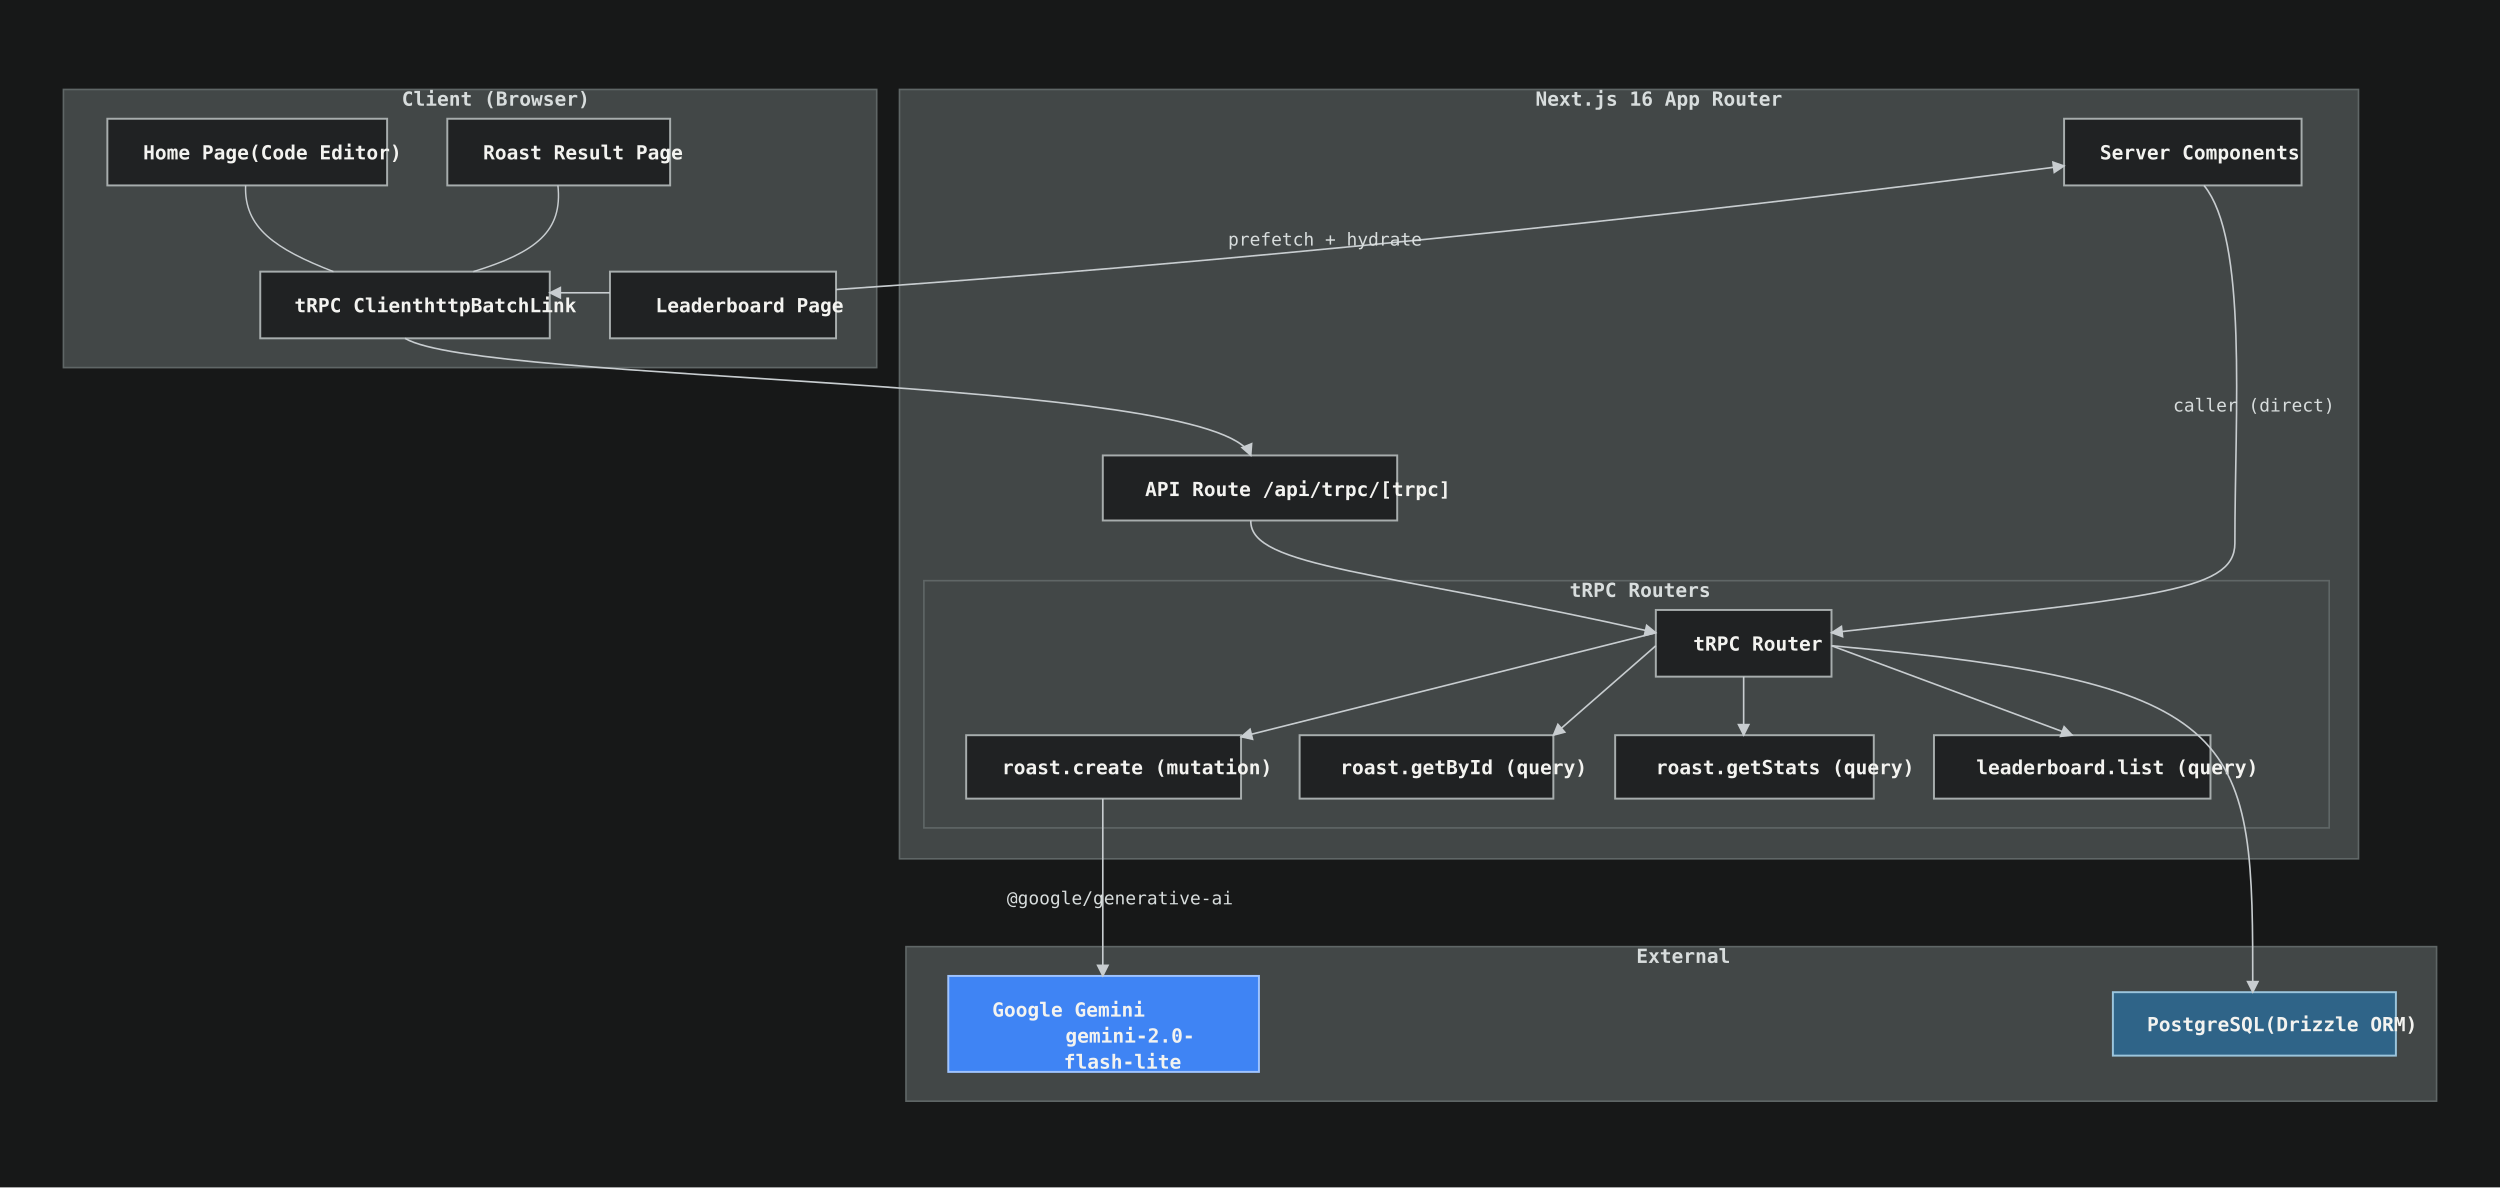
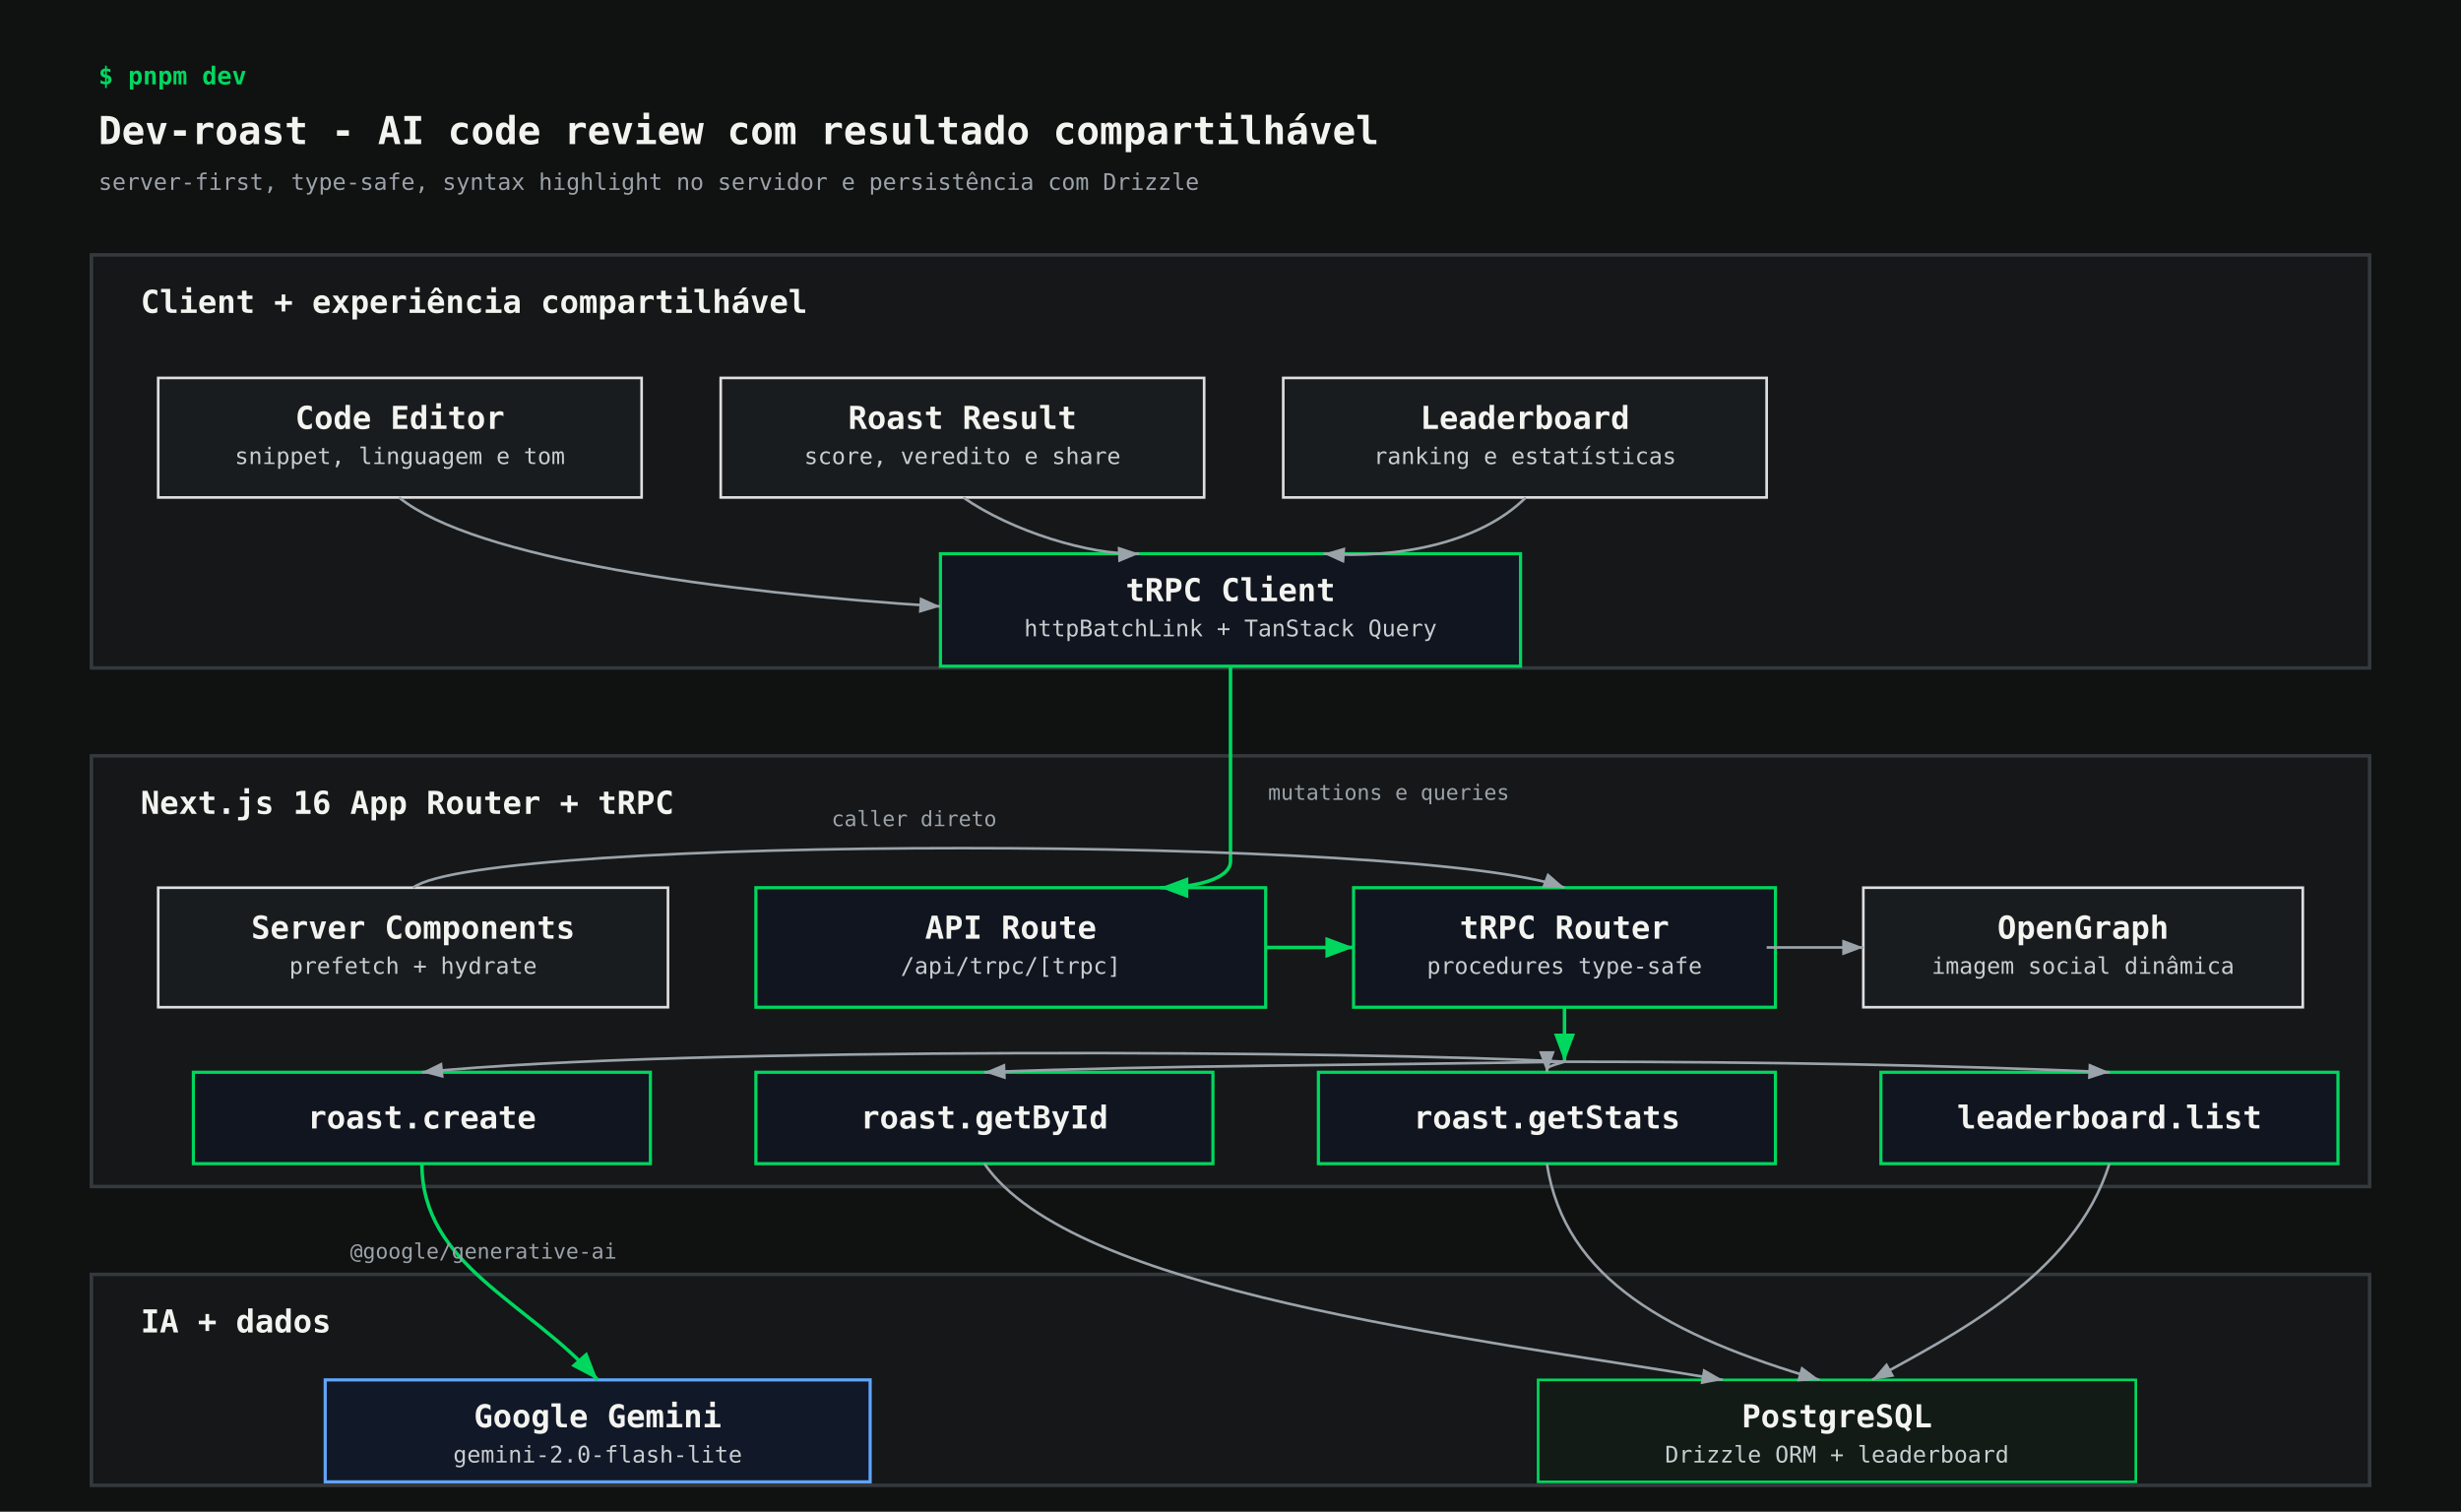
- <svg xmlns="http://www.w3.org/2000/svg" viewBox="0 0 1537 730" role="img" aria-labelledby="title desc">
+ <svg xmlns="http://www.w3.org/2000/svg" width="1400" height="860" viewBox="0 0 1400 860" role="img" aria-labelledby="title desc">
+   <style>
+     .bg { fill: #101111; }
+     .zone { fill: #151718; stroke: #34393d; stroke-width: 2; }
+     .service { fill: #191c1e; stroke: #dedede; stroke-width: 1.5; }
+     .gateway { fill: #10151f; stroke: #00d75f; stroke-width: 1.8; }
+     .data { fill: #121b16; stroke: #00d75f; stroke-width: 1.5; }
+     .ai { fill: #111827; stroke: #60a5fa; stroke-width: 1.8; }
+     .headline { fill: #f3f3f0; font: 700 22px "SFMono-Regular", Consolas, monospace; }
+     .zone-title { fill: #f3f3f0; font: 700 18px "SFMono-Regular", Consolas, monospace; }
+     .node-title { fill: #f3f3f0; font: 700 18px "SFMono-Regular", Consolas, monospace; text-anchor: middle; }
+     .node-small { fill: #c8cdd0; font: 13px "SFMono-Regular", Consolas, monospace; text-anchor: middle; }
+     .muted { fill: #9ba3aa; font: 13px "SFMono-Regular", Consolas, monospace; }
+     .edge-label { fill: #9ba3aa; font: 12px "SFMono-Regular", Consolas, monospace; text-anchor: middle; }
+     .green { fill: #00d75f; font: 700 14px "SFMono-Regular", Consolas, monospace; }
+     .line { stroke: #9ba3aa; stroke-width: 1.5; fill: none; marker-end: url(#arrow); }
+     .strong-line { stroke: #00d75f; stroke-width: 2; fill: none; marker-end: url(#arrow-green); }
+   </style>
  <defs>
-     <marker id="arrow" markerWidth="8" markerHeight="8" refX="7" refY="4" orient="auto" markerUnits="strokeWidth">
-       <path d="M0,0 L8,4 L0,8 Z" fill="#c8cdd0" />
+     <marker id="arrow" markerWidth="10" markerHeight="10" refX="8" refY="3" orient="auto" markerUnits="strokeWidth">
+       <path d="M0,0 L0,6 L8,3 z" fill="#9ba3aa" />
    </marker>
-     <style>
-       .bg { fill: #171818; }
-       .zone { fill: #424747; stroke: #5f6666; stroke-width: 1; }
-       .box { fill: #202223; stroke: #a7adad; stroke-width: 1.2; }
-       .blue { fill: #3f84f4; stroke: #9fc4ff; stroke-width: 1.2; }
-       .db { fill: #2f6488; stroke: #9bc5dd; stroke-width: 1.2; }
-       .label { fill: #f3f3f0; font: 700 12px ui-monospace, SFMono-Regular, Menlo, Consolas, monospace; }
-       .muted { fill: #d8dddd; font: 600 12px ui-monospace, SFMono-Regular, Menlo, Consolas, monospace; }
-       .small { fill: #d8dddd; font: 500 11px ui-monospace, SFMono-Regular, Menlo, Consolas, monospace; }
-       .line { fill: none; stroke: #c8cdd0; stroke-width: 1; marker-end: url(#arrow); }
-       .line-soft { fill: none; stroke: #c8cdd0; stroke-width: .9; }
-     </style>
+     <marker id="arrow-green" markerWidth="10" markerHeight="10" refX="8" refY="3" orient="auto" markerUnits="strokeWidth">
+       <path d="M0,0 L0,6 L8,3 z" fill="#00d75f" />
+     </marker>
  </defs>
-   <rect class="bg" width="1537" height="730" />
-   <rect class="zone" x="39" y="55" width="500" height="171" />
-   <text class="muted" x="247" y="65">Client (Browser)</text>
-   <rect class="box" x="66" y="73" width="172" height="41" />
-   <text class="label" x="88" y="98">Home Page(Code Editor)</text>
-   <rect class="box" x="275" y="73" width="137" height="41" />
-   <text class="label" x="297" y="98">Roast Result Page</text>
-   <rect class="box" x="160" y="167" width="178" height="41" />
-   <text class="label" x="181" y="192">tRPC ClienthttpBatchLink</text>
-   <rect class="box" x="375" y="167" width="139" height="41" />
-   <text class="label" x="403" y="192">Leaderboard Page</text>
-   <path class="line-soft" d="M151 114 C150 140 169 153 205 167" />
-   <path class="line-soft" d="M343 114 C346 142 330 155 291 167" />
-   <path class="line" d="M375 180 L338 180" />
-   <rect class="zone" x="553" y="55" width="897" height="473" />
-   <text class="muted" x="944" y="65">Next.js 16 App Router</text>
-   <rect class="box" x="1269" y="73" width="146" height="41" />
-   <text class="label" x="1291" y="98">Server Components</text>
-   <rect class="box" x="678" y="280" width="181" height="40" />
-   <text class="label" x="704" y="305">API Route /api/trpc/[trpc]</text>
-   <rect class="zone" x="568" y="357" width="864" height="152" fill="none" />
-   <text class="muted" x="965" y="367">tRPC Routers</text>
-   <rect class="box" x="1018" y="375" width="108" height="41" />
-   <text class="label" x="1041" y="400">tRPC Router</text>
-   <rect class="box" x="594" y="452" width="169" height="39" />
-   <text class="label" x="616" y="476">roast.create (mutation)</text>
-   <rect class="box" x="799" y="452" width="156" height="39" />
-   <text class="label" x="824" y="476">roast.getById (query)</text>
-   <rect class="box" x="993" y="452" width="159" height="39" />
-   <text class="label" x="1018" y="476">roast.getStats (query)</text>
-   <rect class="box" x="1189" y="452" width="170" height="39" />
-   <text class="label" x="1215" y="476">leaderboard.list (query)</text>
-   <path class="line" d="M249 208 C295 236 749 231 769 280" />
-   <path class="line" d="M514 178 C735 163 1018 135 1269 102" />
-   <text class="small" x="755" y="151">prefetch + hydrate</text>
-   <path class="line" d="M769 320 C768 349 850 351 1018 389" />
-   <path class="line" d="M1355 114 C1382 147 1374 253 1374 334 C1374 365 1320 367 1126 389" />
-   <text class="small" x="1336" y="253">caller (direct)</text>
-   <path class="line" d="M1018 389 L763 453" />
-   <path class="line" d="M1018 397 L955 452" />
-   <path class="line" d="M1072 416 L1072 452" />
-   <path class="line" d="M1126 397 L1274 452" />
-   <rect class="zone" x="557" y="582" width="941" height="95" />
-   <text class="muted" x="1006" y="592">External</text>
-   <rect class="blue" x="583" y="600" width="191" height="59" />
-   <text class="label" x="610" y="625">Google Gemini</text>
-   <text class="label" x="655" y="641">gemini-2.0-</text>
-   <text class="label" x="654" y="657">flash-lite</text>
-   <rect class="db" x="1299" y="610" width="174" height="39" />
-   <text class="label" x="1320" y="634">PostgreSQL(Drizzle ORM)</text>
-   <path class="line" d="M678 491 L678 600" />
-   <text class="small" x="619" y="556">@google/generative-ai</text>
-   <path class="line" d="M1126 397 C1385 420 1385 453 1385 610" />
+   <rect class="bg" width="1400" height="860" />
+   <text class="green" x="56" y="48">$ pnpm dev</text>
+   <text class="headline" x="56" y="82">Dev-roast - AI code review com resultado compartilhável</text>
+   <text class="muted" x="56" y="108">server-first, type-safe, syntax highlight no servidor e persistência com Drizzle</text>
+   <rect class="zone" x="52" y="145" width="1296" height="235" />
+   <text class="zone-title" x="80" y="178">Client + experiência compartilhável</text>
+   <rect class="service" x="90" y="215" width="275" height="68" />
+   <text class="node-title" x="227.5" y="244">Code Editor</text>
+   <text class="node-small" x="227.5" y="264">snippet, linguagem e tom</text>
+   <rect class="service" x="410" y="215" width="275" height="68" />
+   <text class="node-title" x="547.5" y="244">Roast Result</text>
+   <text class="node-small" x="547.5" y="264">score, veredito e share</text>
+   <rect class="service" x="730" y="215" width="275" height="68" />
+   <text class="node-title" x="867.5" y="244">Leaderboard</text>
+   <text class="node-small" x="867.5" y="264">ranking e estatísticas</text>
+   <rect class="gateway" x="535" y="315" width="330" height="64" />
+   <text class="node-title" x="700" y="342">tRPC Client</text>
+   <text class="node-small" x="700" y="362">httpBatchLink + TanStack Query</text>
+   <path class="line" d="M227 283 C270 318 410 337 535 345" />
+   <path class="line" d="M548 283 C575 302 620 316 648 315" />
+   <path class="line" d="M868 283 C842 309 795 318 753 315" />
+   <rect class="zone" x="52" y="430" width="1296" height="245" />
+   <text class="zone-title" x="80" y="463">Next.js 16 App Router + tRPC</text>
+   <rect class="service" x="90" y="505" width="290" height="68" />
+   <text class="node-title" x="235" y="534">Server Components</text>
+   <text class="node-small" x="235" y="554">prefetch + hydrate</text>
+   <rect class="gateway" x="430" y="505" width="290" height="68" />
+   <text class="node-title" x="575" y="534">API Route</text>
+   <text class="node-small" x="575" y="554">/api/trpc/[trpc]</text>
+   <rect class="gateway" x="770" y="505" width="240" height="68" />
+   <text class="node-title" x="890" y="534">tRPC Router</text>
+   <text class="node-small" x="890" y="554">procedures type-safe</text>
+   <rect class="service" x="1060" y="505" width="250" height="68" />
+   <text class="node-title" x="1185" y="534">OpenGraph</text>
+   <text class="node-small" x="1185" y="554">imagem social dinâmica</text>
+   <rect class="gateway" x="110" y="610" width="260" height="52" />
+   <text class="node-title" x="240" y="642">roast.create</text>
+   <rect class="gateway" x="430" y="610" width="260" height="52" />
+   <text class="node-title" x="560" y="642">roast.getById</text>
+   <rect class="gateway" x="750" y="610" width="260" height="52" />
+   <text class="node-title" x="880" y="642">roast.getStats</text>
+   <rect class="gateway" x="1070" y="610" width="260" height="52" />
+   <text class="node-title" x="1200" y="642">leaderboard.list</text>
+   <path class="strong-line" d="M700 379 V490 C700 500 680 505 660 505" />
+   <text class="edge-label" x="790" y="455">mutations e queries</text>
+   <path class="line" d="M235 505 C275 475 810 475 890 505" />
+   <text class="edge-label" x="520" y="470">caller direto</text>
+   <path class="strong-line" d="M720 539 H770" />
+   <path class="strong-line" d="M890 573 V604" />
+   <path class="line" d="M890 604 C780 598 390 595 240 610" />
+   <path class="line" d="M890 604 C780 606 660 606 560 610" />
+   <path class="line" d="M890 604 C880 607 880 607 880 610" />
+   <path class="line" d="M890 604 C1005 604 1110 606 1200 610" />
+   <path class="line" d="M1005 539 H1060" />
+   <rect class="zone" x="52" y="725" width="1296" height="120" />
+   <text class="zone-title" x="80" y="758">IA + dados</text>
+   <rect class="ai" x="185" y="785" width="310" height="58" />
+   <text class="node-title" x="340" y="812">Google Gemini</text>
+   <text class="node-small" x="340" y="832">gemini-2.0-flash-lite</text>
+   <rect class="data" x="875" y="785" width="340" height="58" />
+   <text class="node-title" x="1045" y="812">PostgreSQL</text>
+   <text class="node-small" x="1045" y="832">Drizzle ORM + leaderboard</text>
+   <path class="strong-line" d="M240 662 C240 720 300 740 340 785" />
+   <text class="edge-label" x="275" y="716">@google/generative-ai</text>
+   <path class="line" d="M560 662 C610 735 830 760 980 785" />
+   <path class="line" d="M880 662 C890 728 950 760 1035 785" />
+   <path class="line" d="M1200 662 C1180 726 1110 760 1065 785" />
</svg>
